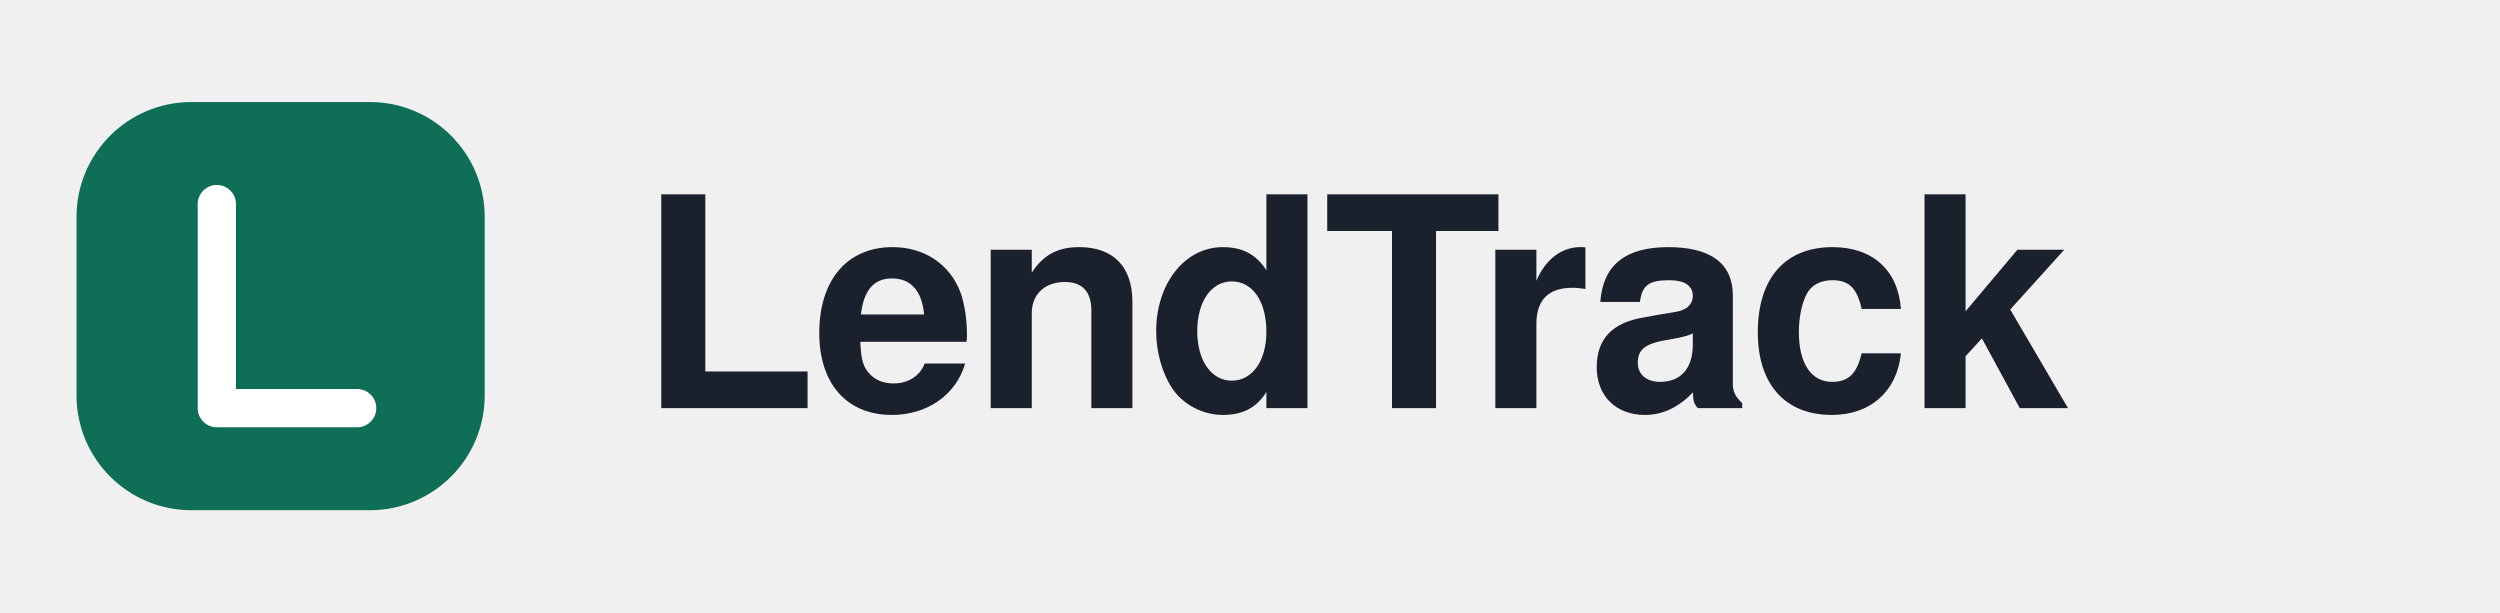
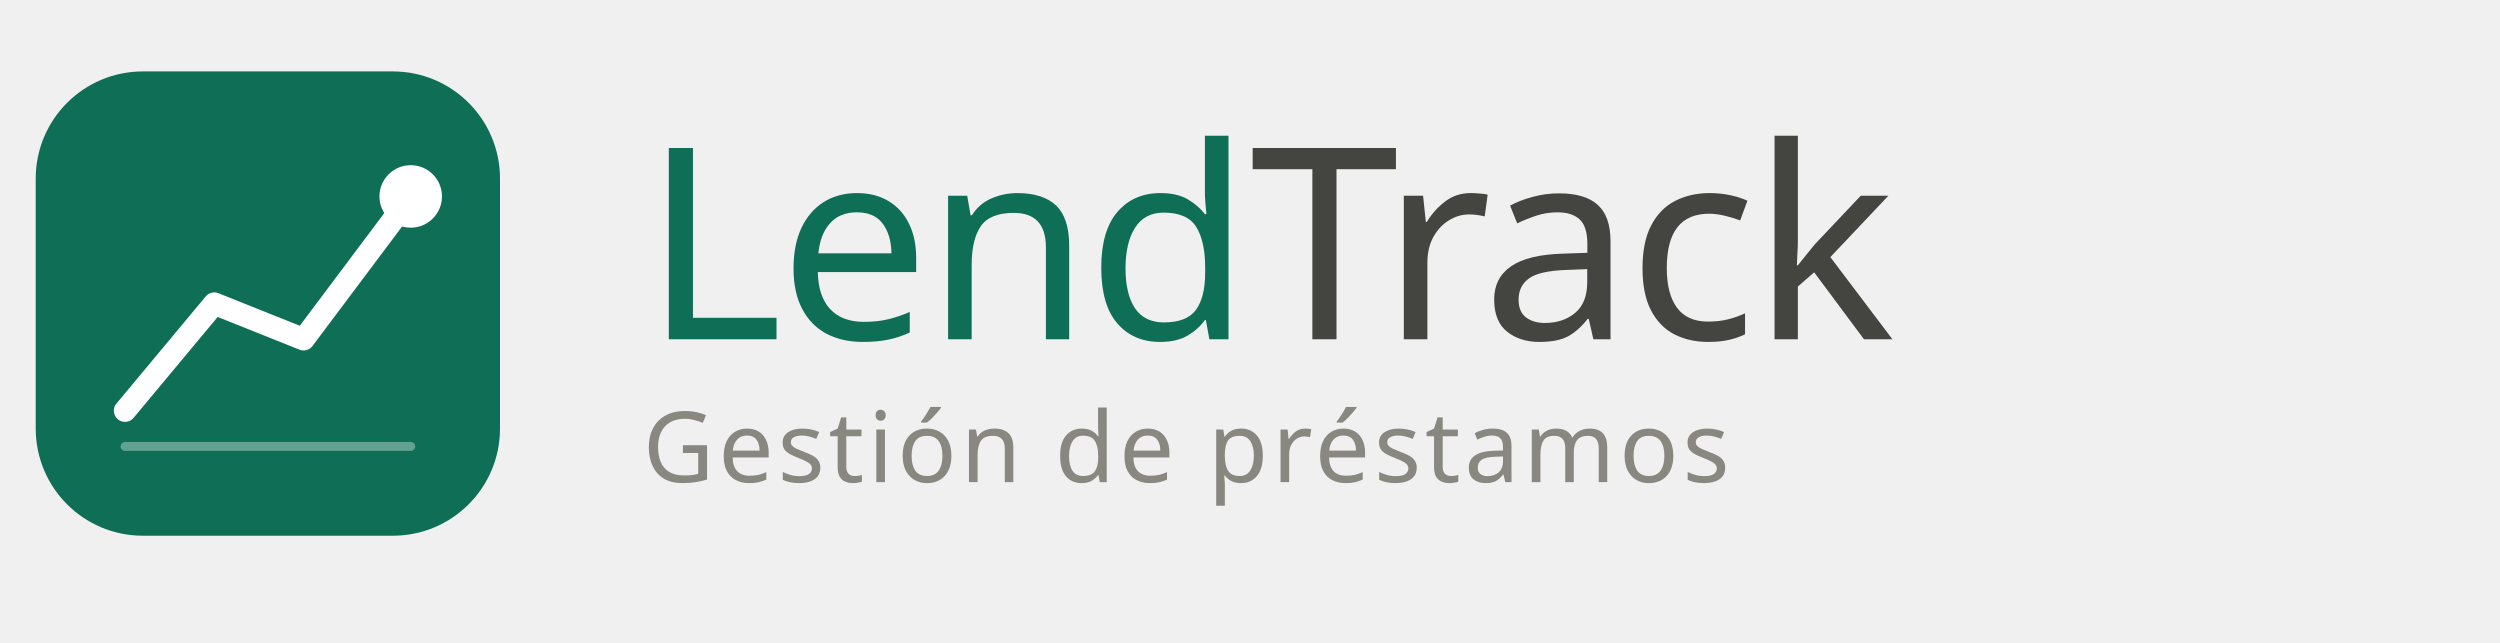
- <svg xmlns="http://www.w3.org/2000/svg" viewBox="0 0 196 48" fill="none">
-   <rect x="6" y="8" width="32" height="32" rx="9" fill="#0F6E56" />
-   <path d="M17 16v16h11" stroke="#fff" stroke-width="3" stroke-linecap="round" stroke-linejoin="round" />
-   <text x="50" y="32" font-family="Segoe UI, Helvetica, Arial, sans-serif" font-size="23" font-weight="600" fill="#1A202C" letter-spacing="-0.3">LendTrack</text>
+ <svg xmlns="http://www.w3.org/2000/svg" width="280" height="72" viewBox="0 0 280 72">
+   <rect x="4" y="8" width="52" height="52" rx="12" fill="#0F6E56" />
+   <polyline points="14,46 24,34 34,38 46,22" fill="none" stroke="white" stroke-width="2.5" stroke-linecap="round" stroke-linejoin="round" />
+   <circle cx="46" cy="22" r="3.5" fill="white" />
+   <line x1="14" y1="50" x2="46" y2="50" stroke="white" stroke-width="1" stroke-opacity="0.35" stroke-linecap="round" />
+   <text x="72" y="38" font-family="system-ui, sans-serif" font-size="30" font-weight="500" fill="#0F6E56" letter-spacing="-0.5">Lend</text>
+   <text x="140" y="38" font-family="system-ui, sans-serif" font-size="30" font-weight="400" fill="#444441" letter-spacing="-0.5">Track</text>
+   <text x="72" y="54" font-family="system-ui, sans-serif" font-size="11" font-weight="400" fill="#888780" letter-spacing="0.04em">Gestión de préstamos</text>
</svg>
